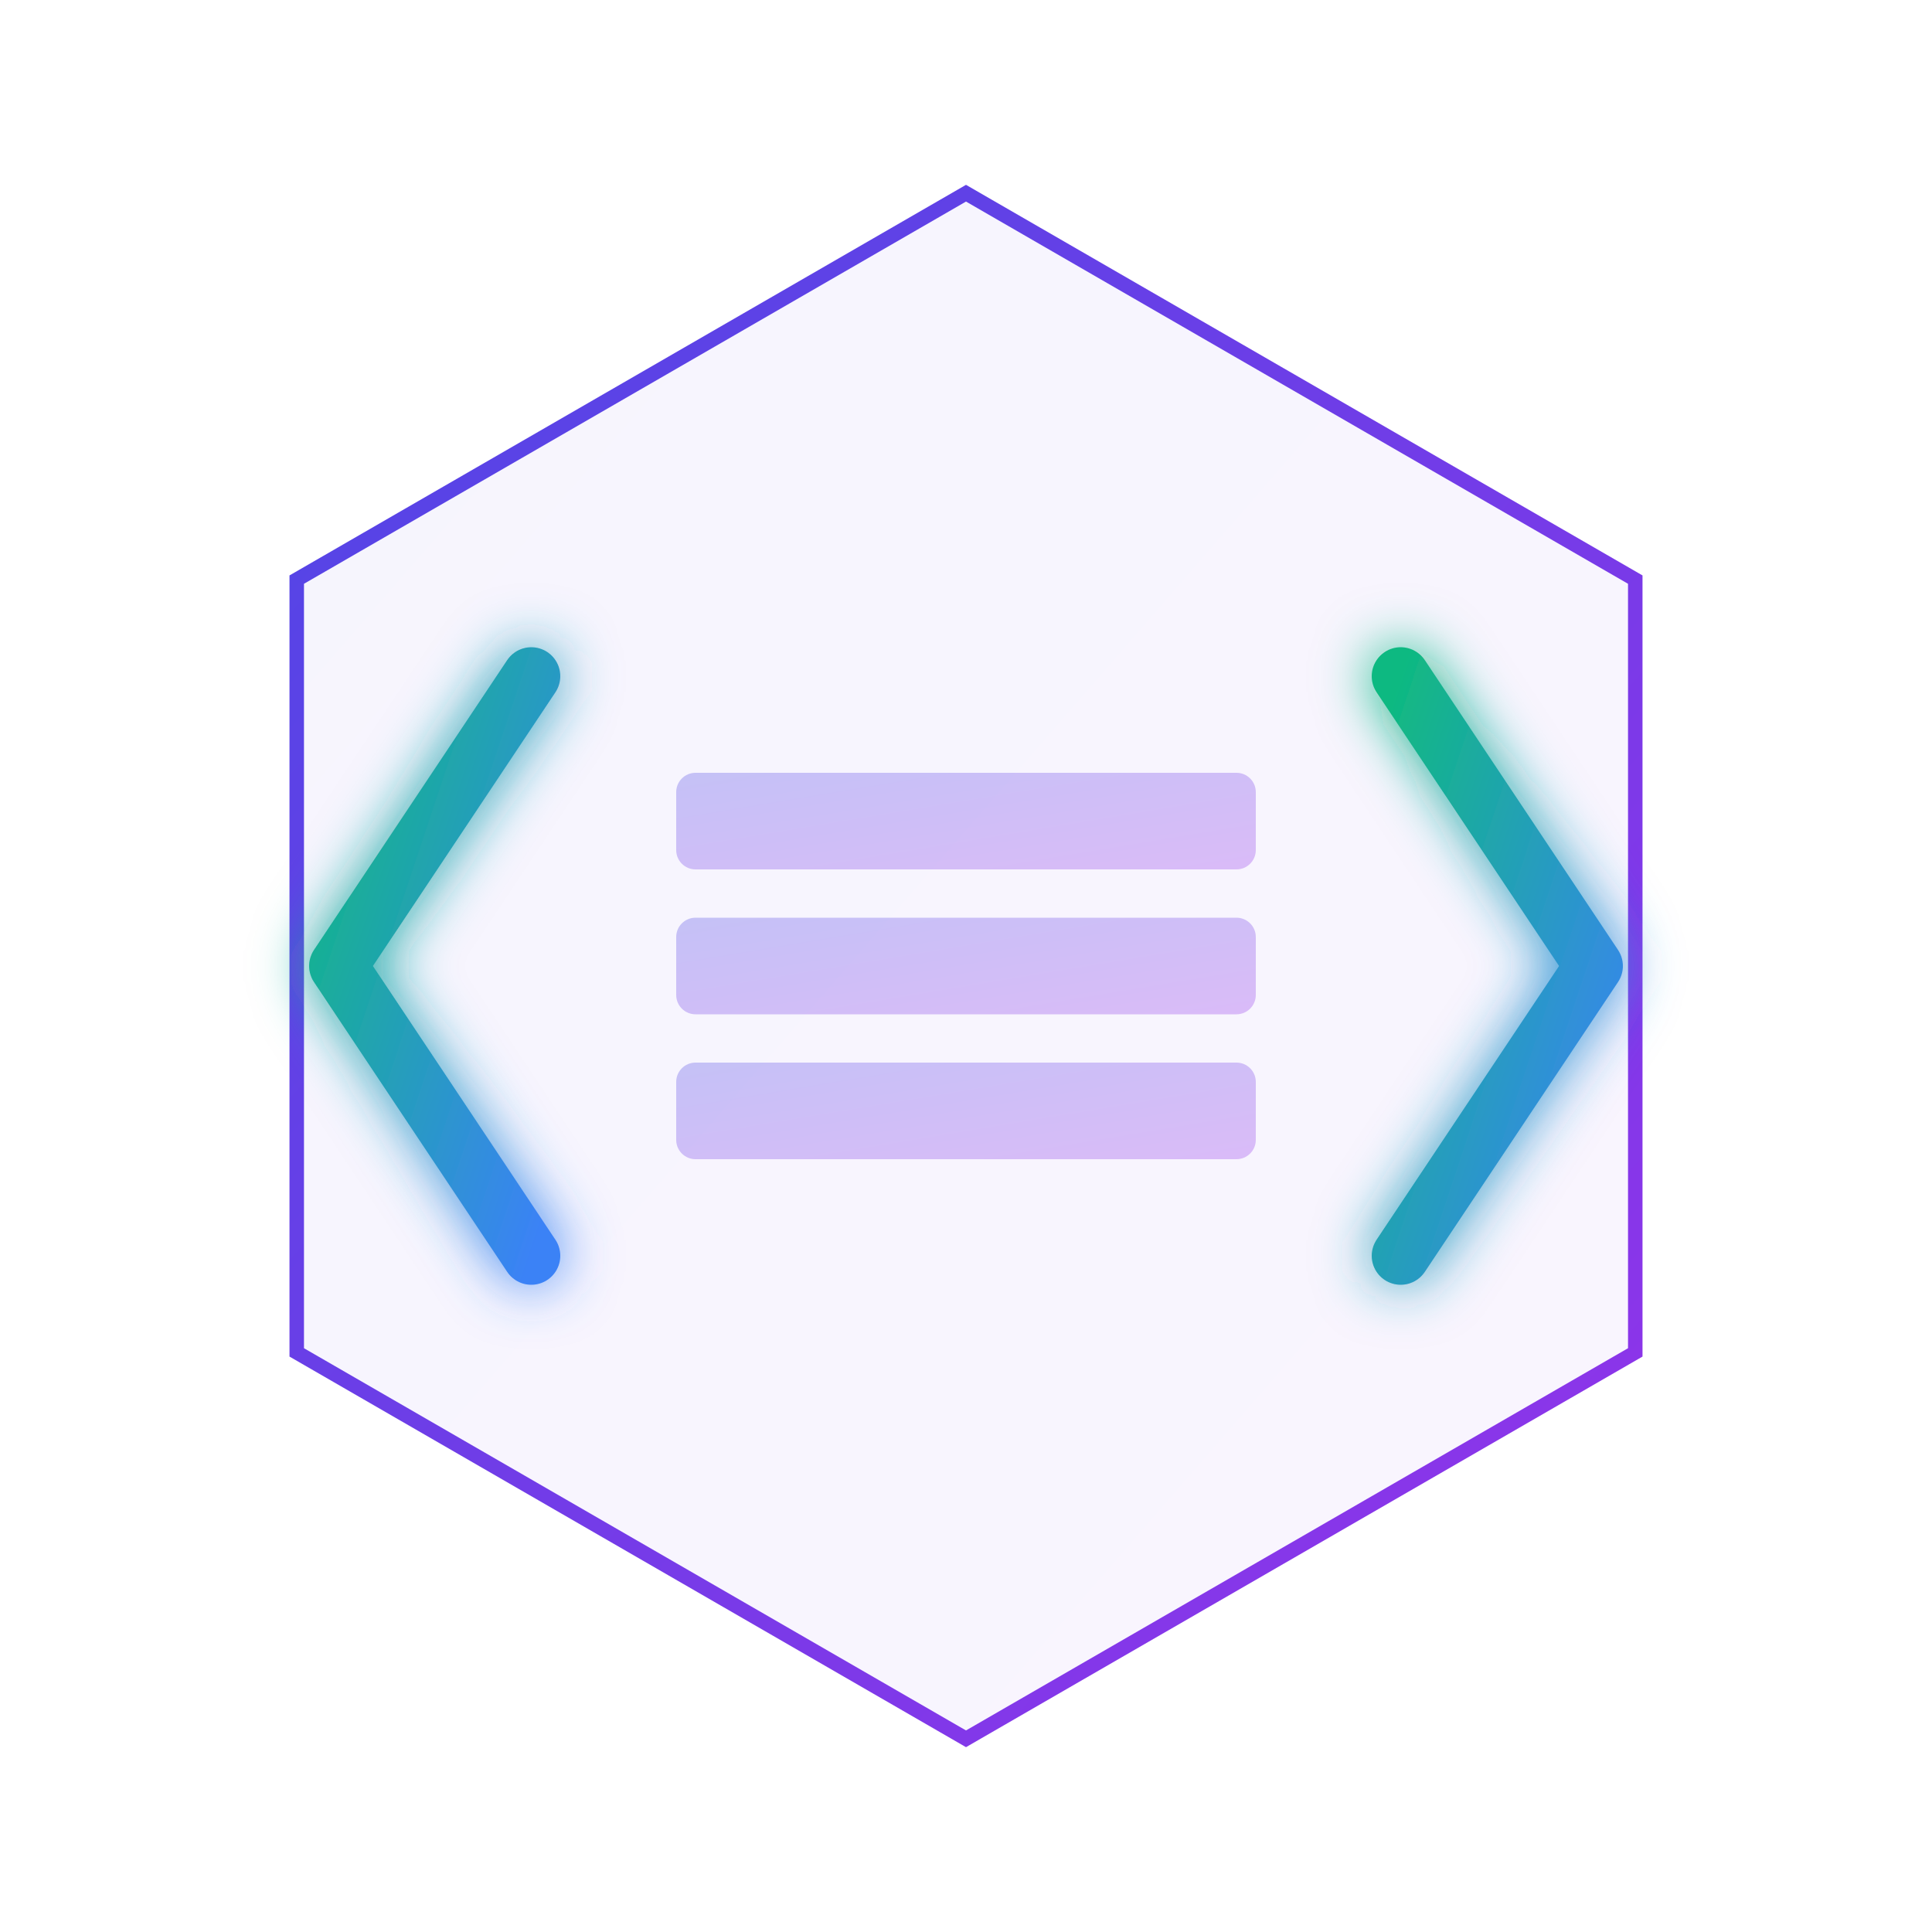
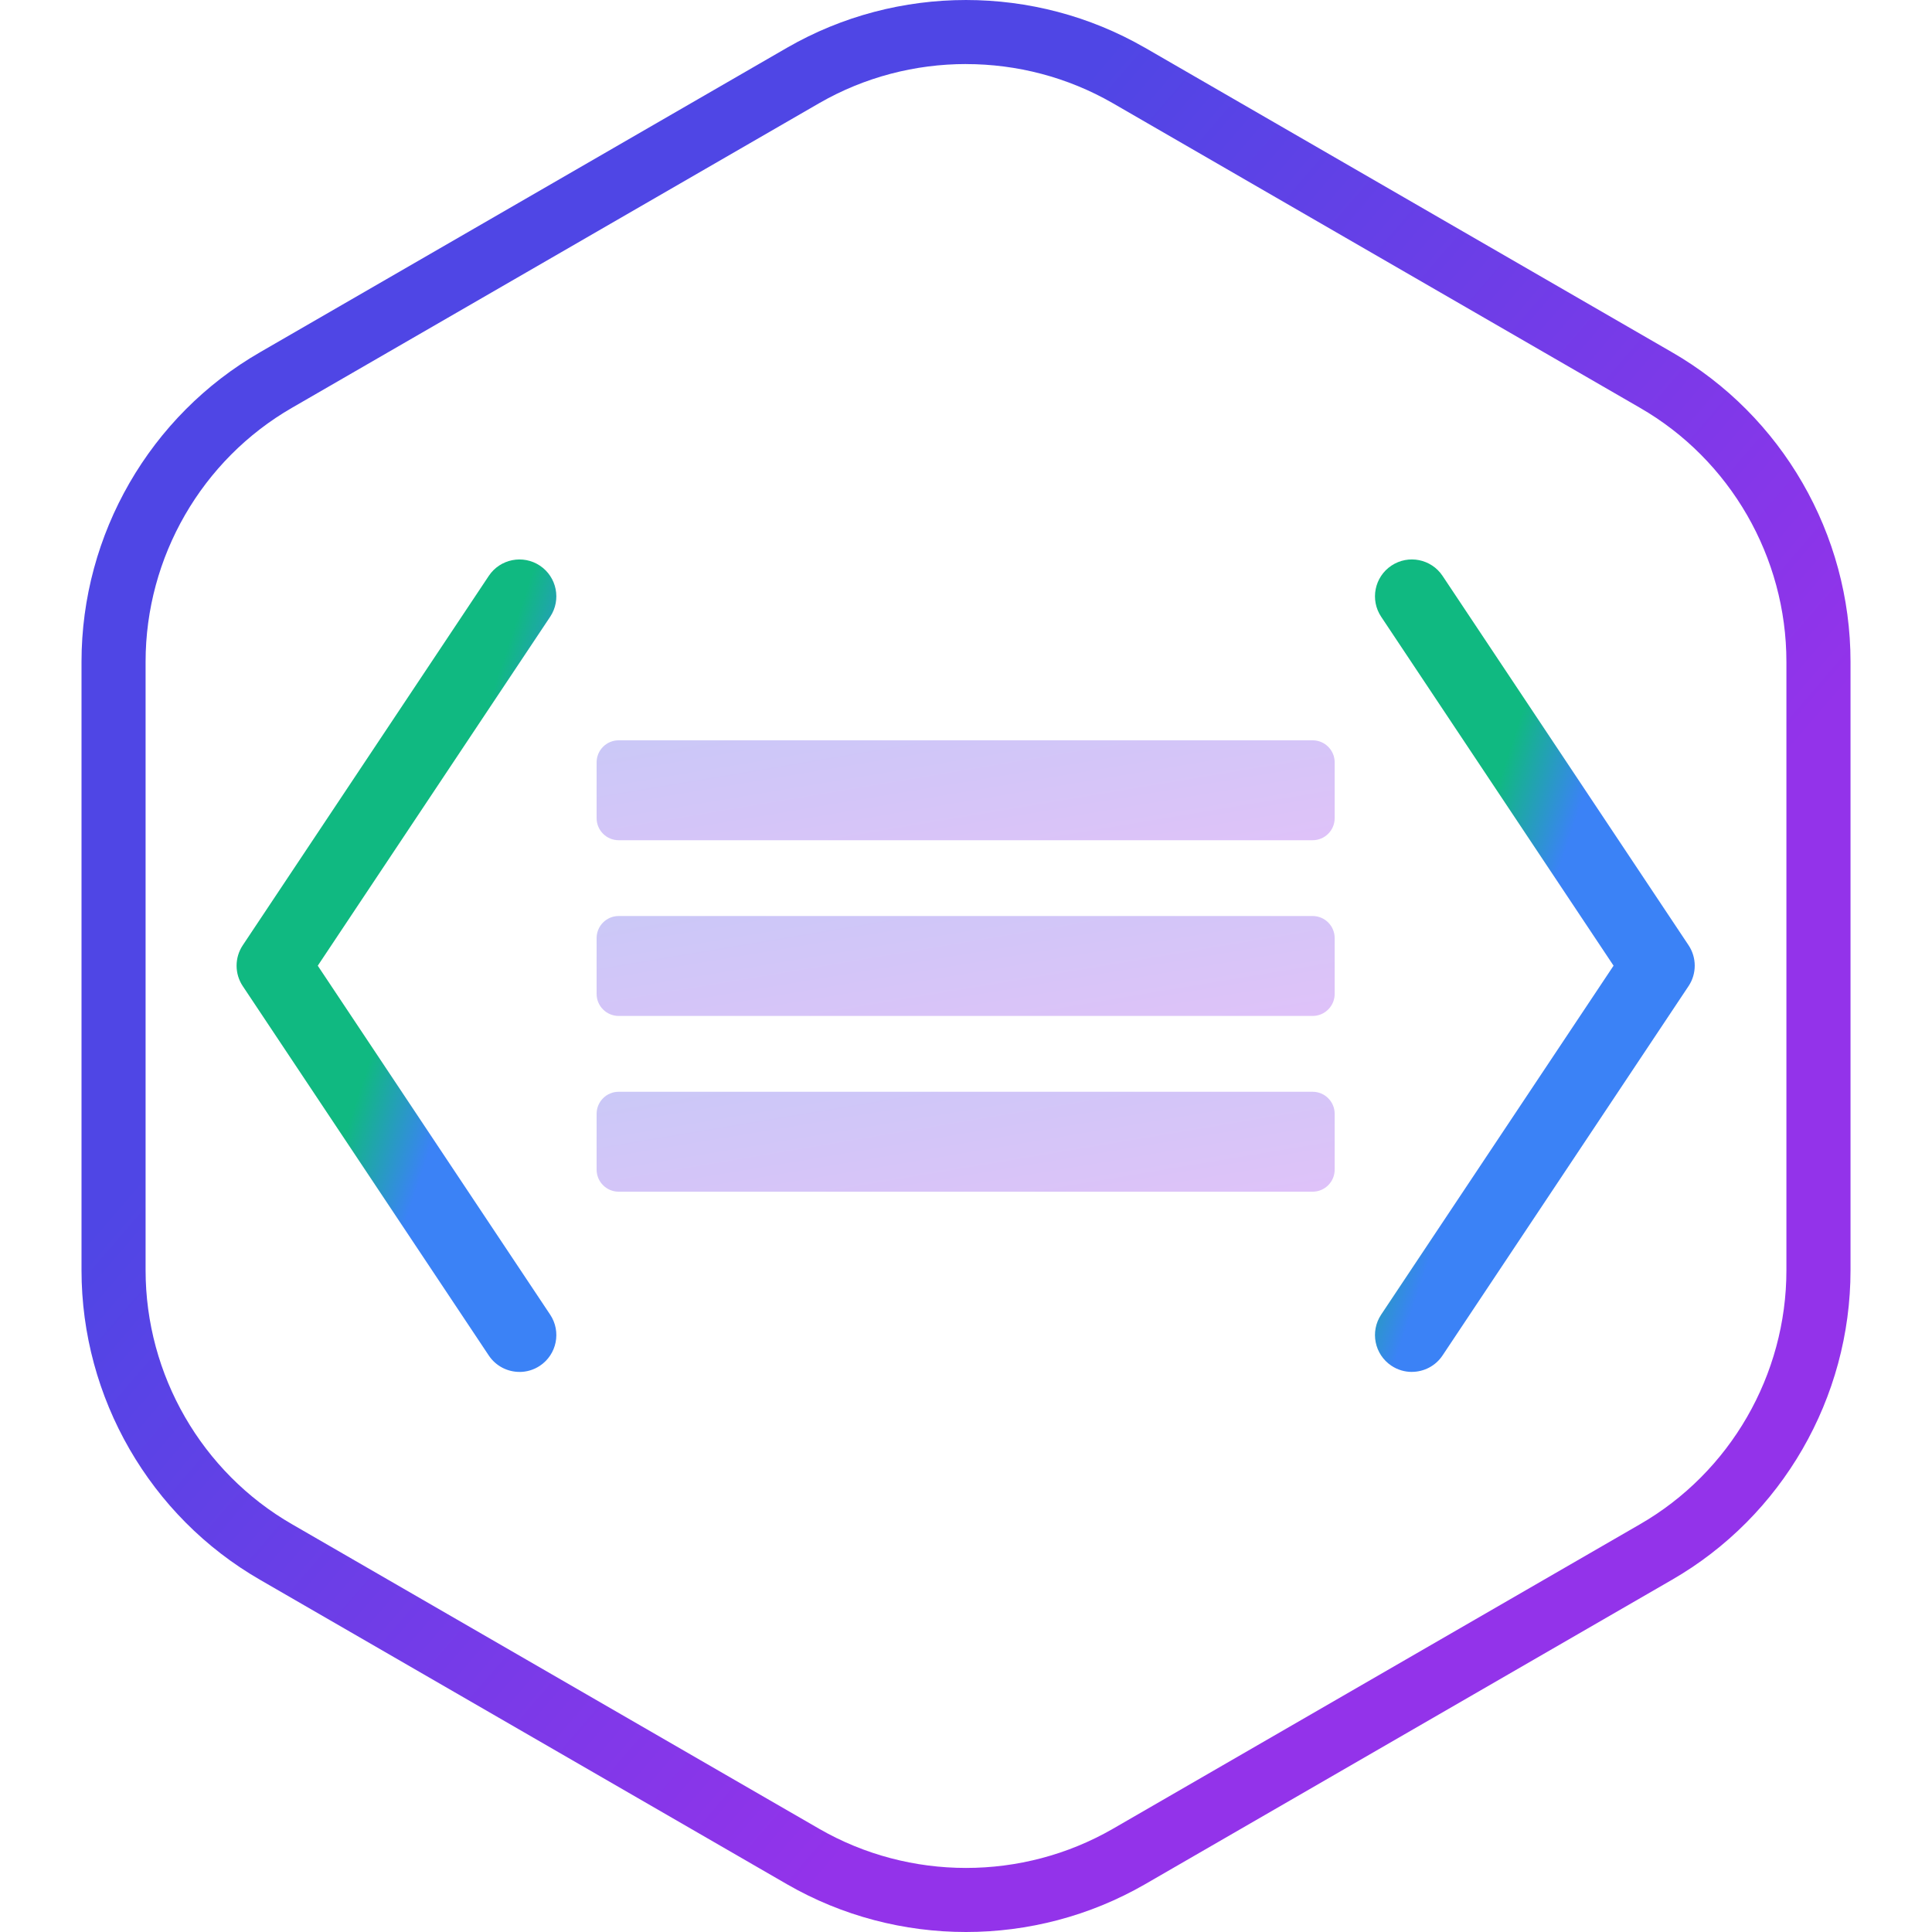
- <svg xmlns="http://www.w3.org/2000/svg" width="200" height="200" viewBox="0 0 200 200" fill="none">
+ <svg xmlns="http://www.w3.org/2000/svg" xmlns:xlink="http://www.w3.org/1999/xlink" width="200" height="200" viewBox="-25.315 0 600 600">
  <defs>
-     <linearGradient id="libredb-logo-gradient" x1="0%" y1="0%" x2="100%" y2="100%">
-       <stop offset="0%" stop-color="#4F46E5" />
-       <stop offset="100%" stop-color="#9333EA" />
+     <linearGradient id="libredb-brand-gradient" x1="-3473.35" y1="-2047.97" x2="-3469.71" y2="-2044.33" gradientTransform="translate(481417.78 327672.36) scale(138.6 160)" gradientUnits="userSpaceOnUse">
+       <stop offset="0" stop-color="#4f46e5" />
+       <stop offset="1" stop-color="#9333ea" />
    </linearGradient>
-     <linearGradient id="libredb-code-gradient" x1="0%" y1="0%" x2="100%" y2="100%">
-       <stop offset="0%" stop-color="#10B981" />
-       <stop offset="100%" stop-color="#3B82F6" />
+     <linearGradient id="libredb-brand-gradient-2" x1="-3472.17" y1="-2046.79" x2="-3470.72" y2="-2045.35" xlink:href="#libredb-brand-gradient" />
+     <linearGradient id="libredb-brand-gradient-3" x1="-3438.43" y1="-1839.94" x2="-3435" y2="-1836.52" gradientTransform="translate(206480.32 18628.25) scale(60 10)" xlink:href="#libredb-brand-gradient" />
+     <linearGradient id="libredb-brand-gradient-4" x1="-3438.48" y1="-1834.54" x2="-3435.05" y2="-1831.12" gradientTransform="translate(206480.32 18628.25) scale(60 10)" xlink:href="#libredb-brand-gradient" />
+     <linearGradient id="libredb-brand-gradient-5" x1="-3438.43" y1="-1829.03" x2="-3435" y2="-1825.61" gradientTransform="translate(206480.32 18628.25) scale(60 10)" xlink:href="#libredb-brand-gradient" />
+     <linearGradient id="libredb-accent-gradient" x1="-3319.89" y1="-2022.98" x2="-3319.19" y2="-2022.28" gradientTransform="translate(66506.13 121652.95) scale(20 60)" gradientUnits="userSpaceOnUse">
+       <stop offset="0" stop-color="#10b981" />
+       <stop offset="1" stop-color="#3b82f6" />
    </linearGradient>
-     <filter id="libredb-glow" x="-20%" y="-20%" width="140%" height="140%">
-       <feGaussianBlur stdDeviation="3" result="blur" />
-       <feComposite in="SourceGraphic" in2="blur" operator="over" />
-     </filter>
+     <linearGradient id="libredb-accent-gradient-2" x1="-3309.46" y1="-2022.82" x2="-3308.76" y2="-2022.12" gradientTransform="translate(66616.13 121652.95) scale(20 60)" xlink:href="#libredb-accent-gradient" />
  </defs>
-   <path d="M100 20L169.282 60V140L100 180L30.718 140V60L100 20Z" fill="url(#libredb-logo-gradient)" fill-opacity="0.05" stroke="url(#libredb-logo-gradient)" stroke-width="1.5" />
-   <g opacity="0.3">
-     <rect x="70" y="80" width="60" height="10" rx="2" fill="url(#libredb-logo-gradient)" />
-     <rect x="70" y="95" width="60" height="10" rx="2" fill="url(#libredb-logo-gradient)" />
-     <rect x="70" y="110" width="60" height="10" rx="2" fill="url(#libredb-logo-gradient)" />
-   </g>
-   <g filter="url(#libredb-glow)">
-     <path d="M55 70L35 100L55 130" stroke="url(#libredb-code-gradient)" stroke-width="6" stroke-linecap="round" stroke-linejoin="round" />
-     <path d="M145 70L165 100L145 130" stroke="url(#libredb-code-gradient)" stroke-width="6" stroke-linecap="round" stroke-linejoin="round" />
+   <g>
+     <path fill="url(#libredb-brand-gradient)" fill-opacity="0" d="M325.19,23.39l163.72,94.59c31.25,17.98,50.51,51.36,50.51,87.53v188.97c0,36.17-19.26,69.55-50.51,87.53l-163.72,94.59c-31.25,17.98-69.77,17.98-101.01,0l-163.72-94.59c-31.25-17.98-50.51-51.36-50.51-87.53v-188.97c0-36.17,19.26-69.55,50.51-87.53L224.18,23.39c31.25-17.98,69.77-17.98,101.01,0h0Z" />
+     <path fill="url(#libredb-brand-gradient-2)" d="M274.68,600c-19.18,0-38.36-4.92-55.46-14.76l-163.74-94.6C21.26,470.95,0,434.1,0,394.49v-188.97c0-39.62,21.26-76.46,55.5-96.16L219.2,14.77c34.23-19.69,76.74-19.69,110.96,0h.02s163.72,94.6,163.72,94.6c34.21,19.69,55.48,56.53,55.48,96.15v188.97c0,39.62-21.27,76.46-55.5,96.16l-163.7,94.58c-17.12,9.85-36.31,14.77-55.49,14.77ZM274.69,19.89c-15.75,0-31.5,4.04-45.54,12.12L65.44,126.6c-28.09,16.16-45.54,46.4-45.54,78.91v188.97c0,32.52,17.44,62.75,45.52,78.91l163.74,94.6c28.08,16.15,62.98,16.16,91.07,0l163.7-94.58c28.09-16.16,45.54-46.4,45.54-78.91v-188.97c0-32.52-17.44-62.75-45.52-78.91l-163.72-94.6c-14.04-8.08-29.79-12.12-45.54-12.12Z" />
+     <g opacity="0.3">
+       <rect fill="url(#libredb-brand-gradient-3)" x="159.97" y="229.91" width="229.21" height="31.03" rx="6.85" ry="6.85" />
+     </g>
+     <g opacity="0.3">
+       <rect fill="url(#libredb-brand-gradient-4)" x="159.97" y="284.48" width="229.21" height="31.03" rx="6.85" ry="6.85" />
+     </g>
+     <g opacity="0.3">
+       <rect fill="url(#libredb-brand-gradient-5)" x="159.97" y="339.06" width="229.21" height="31.03" rx="6.85" ry="6.85" />
+     </g>
+     <path fill="url(#libredb-accent-gradient)" d="M136.02,426.06c-3.7,0-7.33-1.79-9.54-5.1l-76.4-114.71c-2.56-3.84-2.56-8.85,0-12.69l76.4-114.71c3.5-5.26,10.61-6.69,15.88-3.18,5.26,3.51,6.69,10.61,3.18,15.88l-72.17,108.36,72.17,108.36c3.51,5.26,2.08,12.37-3.18,15.88-1.95,1.3-4.16,1.92-6.34,1.92Z" />
+     <path fill="url(#libredb-accent-gradient-2)" d="M413.14,426.06c-2.18,0-4.39-.62-6.34-1.92-5.26-3.51-6.69-10.61-3.18-15.88l72.17-108.36-72.17-108.36c-3.51-5.26-2.08-12.37,3.18-15.88,5.27-3.5,12.37-2.08,15.88,3.18l76.4,114.71c2.56,3.84,2.56,8.85,0,12.69l-76.4,114.71c-2.21,3.31-5.84,5.1-9.54,5.1Z" />
  </g>
</svg>
